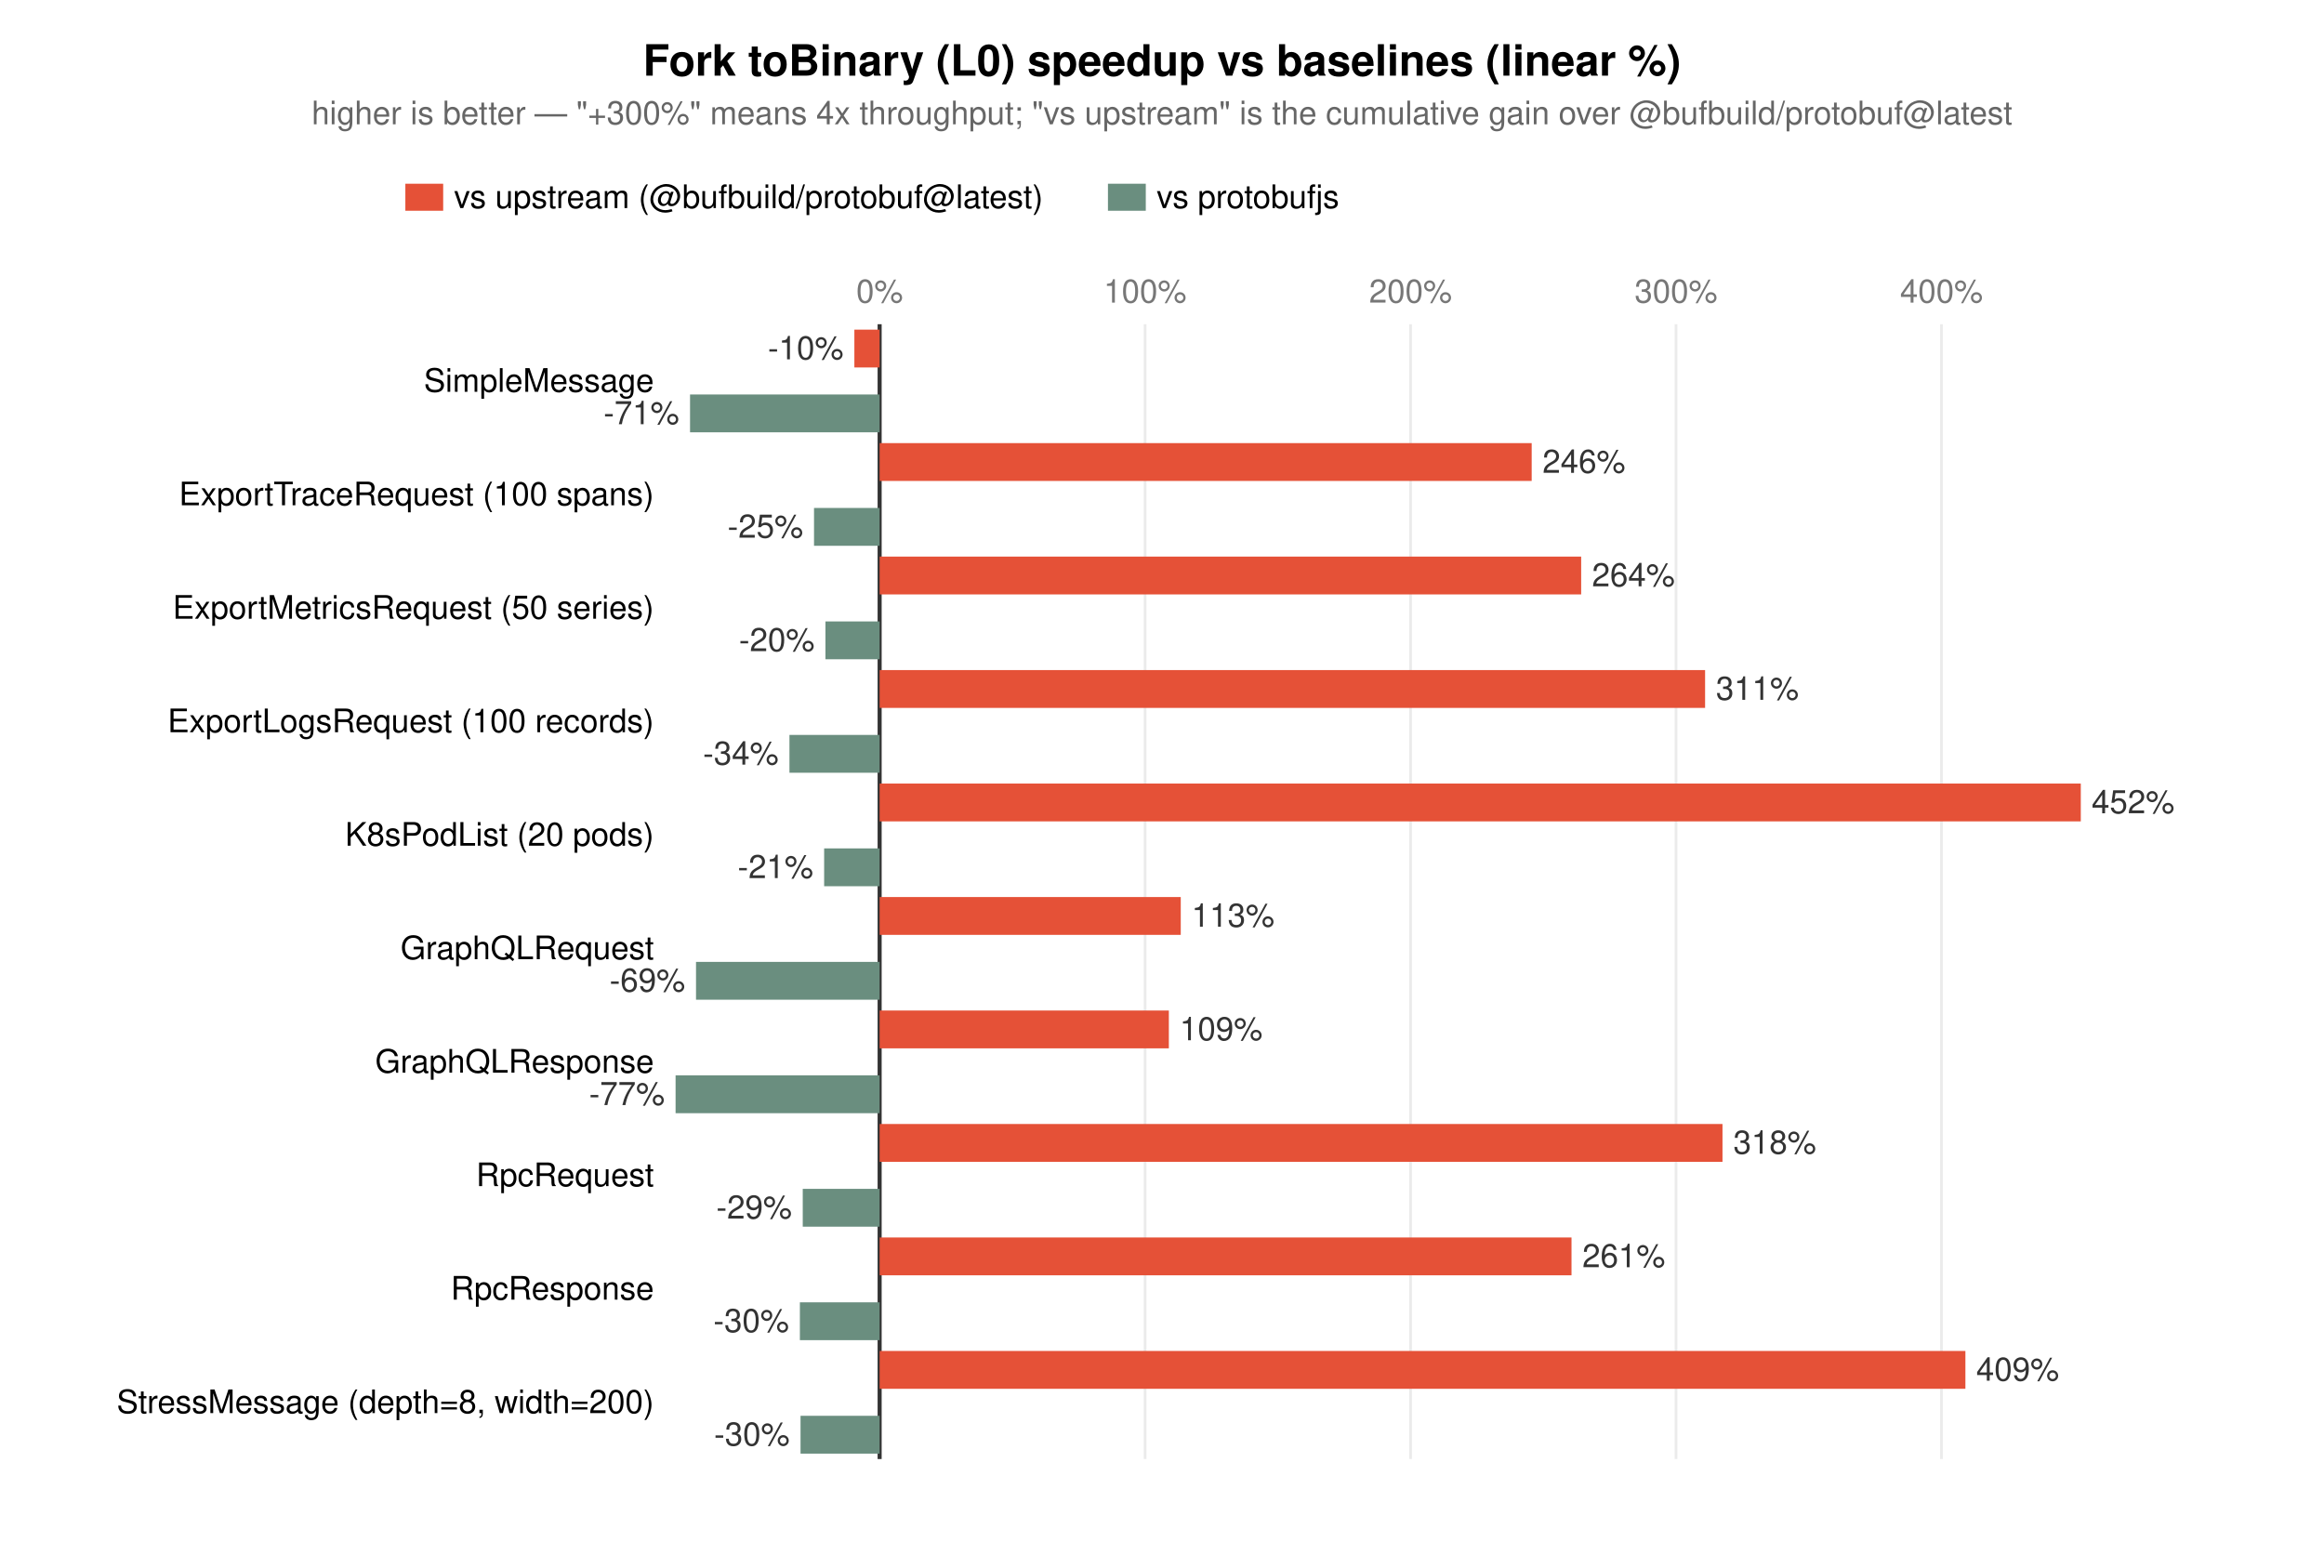
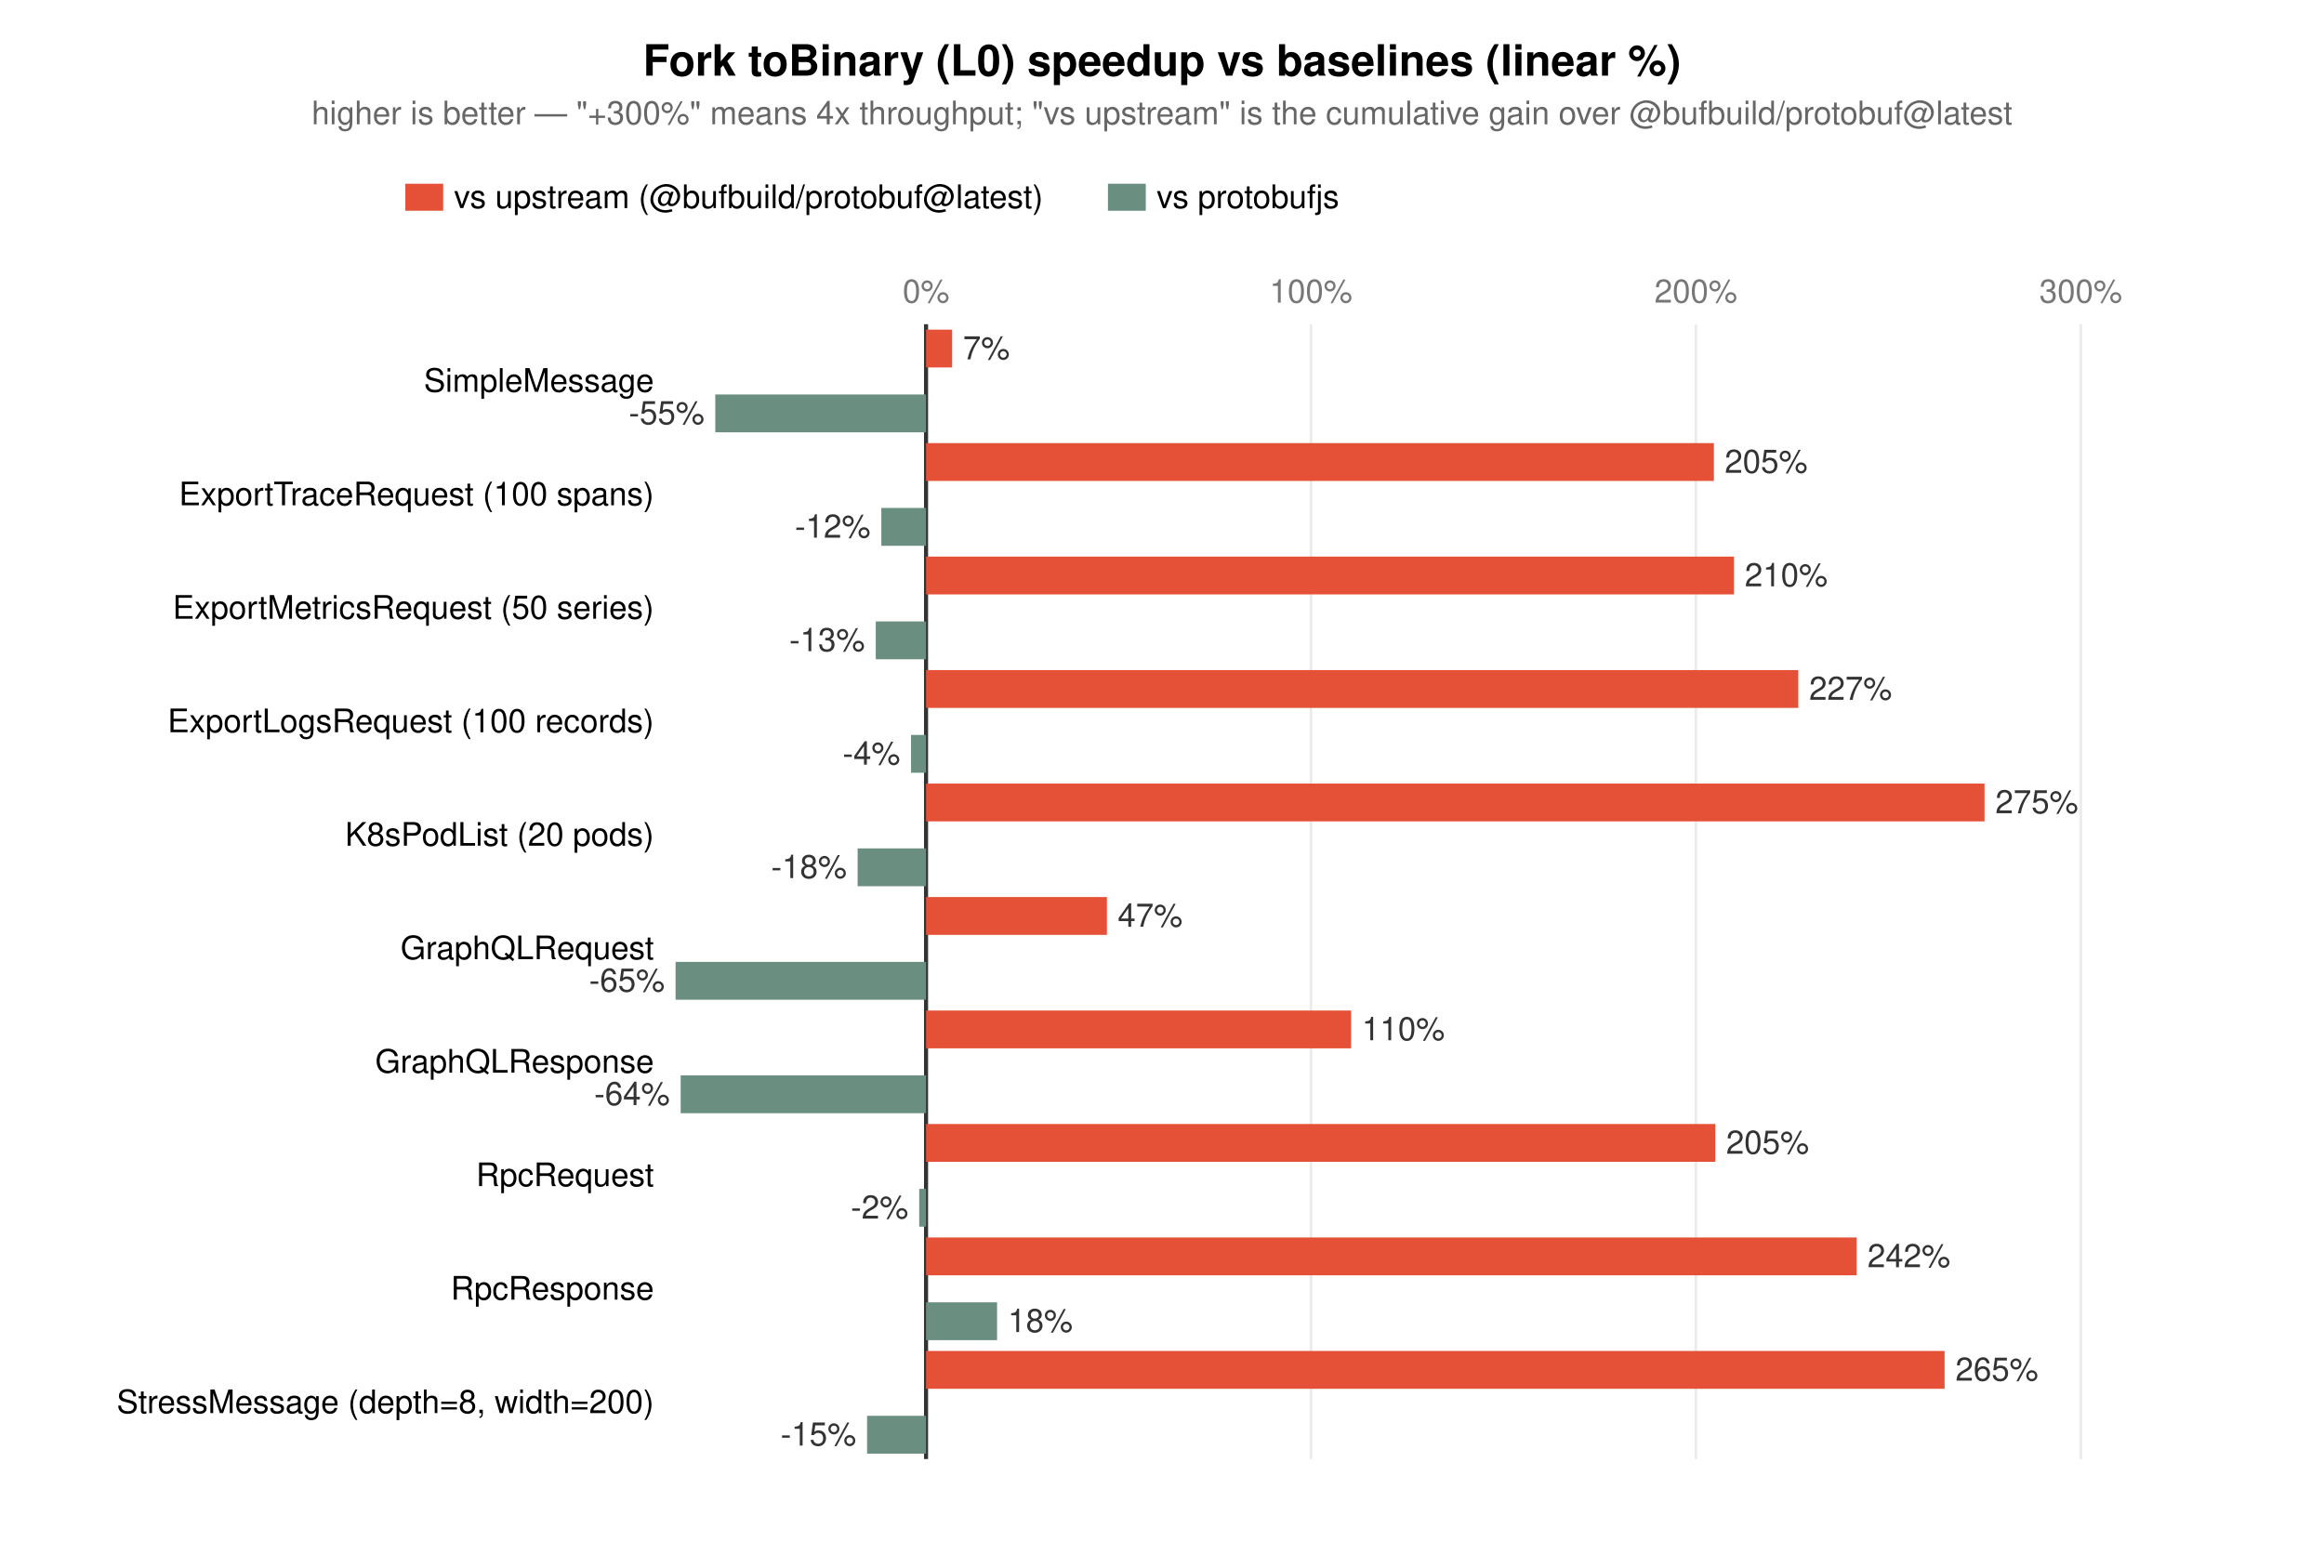
<svg xmlns="http://www.w3.org/2000/svg" version="1.1" width="860" height="580" viewBox="0 0 860 580" class="chart">
  <style>
    
      text { font: 12px Verdana, Helvetica, Arial, sans-serif; }
      .title { font-size: 16px; font-weight: bold; }
      .axis { stroke: #333; stroke-width: 1; }
      .grid { stroke: #ebebeb; stroke-width: 1; }
      .zero { stroke: #333; stroke-width: 1.5; }
    
  </style>
  <text x="430" y="28" text-anchor="middle" class="title">Fork toBinary (L0) speedup vs baselines (linear %)</text>
  <text x="430" y="46" text-anchor="middle" font-size="11" fill="#666">higher is better — "+300%" means 4x throughput; "vs upstream" is the cumulative gain over @bufbuild/protobuf@latest</text>
  <g transform="translate(150, 68)">
    <rect x="0" y="0" width="14" height="10" fill="#e55137" />
    <text x="18" y="9">vs upstream (@bufbuild/protobuf@latest)</text>
    <rect x="260" y="0" width="14" height="10" fill="#6a8e7f" />
    <text x="278" y="9">vs protobufjs</text>
  </g>
-   <line class="grid" x1="325.508" x2="325.508" y1="120" y2="540" />
-   <text x="325.508" y="112" text-anchor="middle" font-size="10" fill="#777">0%</text>
-   <line class="grid" x1="423.743" x2="423.743" y1="120" y2="540" />
-   <text x="423.743" y="112" text-anchor="middle" font-size="10" fill="#777">100%</text>
-   <line class="grid" x1="521.977" x2="521.977" y1="120" y2="540" />
-   <text x="521.977" y="112" text-anchor="middle" font-size="10" fill="#777">200%</text>
-   <line class="grid" x1="620.212" x2="620.212" y1="120" y2="540" />
-   <text x="620.212" y="112" text-anchor="middle" font-size="10" fill="#777">300%</text>
-   <line class="grid" x1="718.446" x2="718.446" y1="120" y2="540" />
-   <text x="718.446" y="112" text-anchor="middle" font-size="10" fill="#777">400%</text>
-   <line class="zero" x1="325.508" x2="325.508" y1="120" y2="540" />
+   <line class="grid" x1="342.687" x2="342.687" y1="120" y2="540" />
+   <text x="342.687" y="112" text-anchor="middle" font-size="10" fill="#777">0%</text>
+   <line class="grid" x1="485.125" x2="485.125" y1="120" y2="540" />
+   <text x="485.125" y="112" text-anchor="middle" font-size="10" fill="#777">100%</text>
+   <line class="grid" x1="627.562" x2="627.562" y1="120" y2="540" />
+   <text x="627.562" y="112" text-anchor="middle" font-size="10" fill="#777">200%</text>
+   <line class="grid" x1="770" x2="770" y1="120" y2="540" />
+   <text x="770" y="112" text-anchor="middle" font-size="10" fill="#777">300%</text>
+   <line class="zero" x1="342.687" x2="342.687" y1="120" y2="540" />
  <text x="242" y="145" text-anchor="end">SimpleMessage</text>
-   <rect x="316.161" y="122" width="9.347" height="14" fill="#e55137">
+   <rect x="342.687" y="122" width="9.654" height="14" fill="#e55137">
    </rect>
-   <text x="312.161" y="133" text-anchor="end" font-size="10" fill="#333">-10%</text>
-   <rect x="255.35" y="146" width="70.158" height="14" fill="#6a8e7f">
+   <text x="356.342" y="133" text-anchor="start" font-size="10" fill="#333">7%</text>
+   <rect x="264.696" y="146" width="77.992" height="14" fill="#6a8e7f">
    </rect>
-   <text x="251.35" y="157" text-anchor="end" font-size="10" fill="#333">-71%</text>
+   <text x="260.696" y="157" text-anchor="end" font-size="10" fill="#333">-55%</text>
  <text x="242" y="187" text-anchor="end">ExportTraceRequest (100 spans)</text>
-   <rect x="325.508" y="164" width="241.294" height="14" fill="#e55137">
+   <rect x="342.687" y="164" width="291.54" height="14" fill="#e55137">
    </rect>
-   <text x="570.802" y="175" text-anchor="start" font-size="10" fill="#333">246%</text>
-   <rect x="301.229" y="188" width="24.28" height="14" fill="#6a8e7f">
+   <text x="638.227" y="175" text-anchor="start" font-size="10" fill="#333">205%</text>
+   <rect x="326.143" y="188" width="16.544" height="14" fill="#6a8e7f">
    </rect>
-   <text x="297.229" y="199" text-anchor="end" font-size="10" fill="#333">-25%</text>
+   <text x="322.143" y="199" text-anchor="end" font-size="10" fill="#333">-12%</text>
  <text x="242" y="229" text-anchor="end">ExportMetricsRequest (50 series)</text>
-   <rect x="325.508" y="206" width="259.605" height="14" fill="#e55137">
+   <rect x="342.687" y="206" width="298.957" height="14" fill="#e55137">
    </rect>
-   <text x="589.114" y="217" text-anchor="start" font-size="10" fill="#333">264%</text>
-   <rect x="305.456" y="230" width="20.052" height="14" fill="#6a8e7f">
+   <text x="645.645" y="217" text-anchor="start" font-size="10" fill="#333">210%</text>
+   <rect x="324.073" y="230" width="18.614" height="14" fill="#6a8e7f">
    </rect>
-   <text x="301.456" y="241" text-anchor="end" font-size="10" fill="#333">-20%</text>
+   <text x="320.073" y="241" text-anchor="end" font-size="10" fill="#333">-13%</text>
  <text x="242" y="271" text-anchor="end">ExportLogsRequest (100 records)</text>
-   <rect x="325.508" y="248" width="305.463" height="14" fill="#e55137">
+   <rect x="342.687" y="248" width="322.772" height="14" fill="#e55137">
    </rect>
-   <text x="634.971" y="259" text-anchor="start" font-size="10" fill="#333">311%</text>
-   <rect x="292.138" y="272" width="33.37" height="14" fill="#6a8e7f">
+   <text x="669.459" y="259" text-anchor="start" font-size="10" fill="#333">227%</text>
+   <rect x="337.138" y="272" width="5.549" height="14" fill="#6a8e7f">
    </rect>
-   <text x="288.138" y="283" text-anchor="end" font-size="10" fill="#333">-34%</text>
+   <text x="333.138" y="283" text-anchor="end" font-size="10" fill="#333">-4%</text>
  <text x="242" y="313" text-anchor="end">K8sPodList (20 pods)</text>
-   <rect x="325.508" y="290" width="444.492" height="14" fill="#e55137">
+   <rect x="342.687" y="290" width="391.688" height="14" fill="#e55137">
    </rect>
-   <text x="774" y="301" text-anchor="start" font-size="10" fill="#333">452%</text>
-   <rect x="304.973" y="314" width="20.536" height="14" fill="#6a8e7f">
+   <text x="738.375" y="301" text-anchor="start" font-size="10" fill="#333">275%</text>
+   <rect x="317.365" y="314" width="25.322" height="14" fill="#6a8e7f">
    </rect>
-   <text x="300.973" y="325" text-anchor="end" font-size="10" fill="#333">-21%</text>
+   <text x="313.365" y="325" text-anchor="end" font-size="10" fill="#333">-18%</text>
  <text x="242" y="355" text-anchor="end">GraphQLRequest</text>
-   <rect x="325.508" y="332" width="111.431" height="14" fill="#e55137">
+   <rect x="342.687" y="332" width="66.928" height="14" fill="#e55137">
    </rect>
-   <text x="440.939" y="343" text-anchor="start" font-size="10" fill="#333">113%</text>
-   <rect x="257.563" y="356" width="67.945" height="14" fill="#6a8e7f">
+   <text x="413.615" y="343" text-anchor="start" font-size="10" fill="#333">47%</text>
+   <rect x="250" y="356" width="92.687" height="14" fill="#6a8e7f">
    </rect>
-   <text x="253.563" y="367" text-anchor="end" font-size="10" fill="#333">-69%</text>
+   <text x="246" y="367" text-anchor="end" font-size="10" fill="#333">-65%</text>
  <text x="242" y="397" text-anchor="end">GraphQLResponse</text>
-   <rect x="325.508" y="374" width="107.031" height="14" fill="#e55137">
+   <rect x="342.687" y="374" width="157.284" height="14" fill="#e55137">
    </rect>
-   <text x="436.539" y="385" text-anchor="start" font-size="10" fill="#333">109%</text>
-   <rect x="250" y="398" width="75.508" height="14" fill="#6a8e7f">
+   <text x="503.971" y="385" text-anchor="start" font-size="10" fill="#333">110%</text>
+   <rect x="251.884" y="398" width="90.803" height="14" fill="#6a8e7f">
    </rect>
-   <text x="246" y="409" text-anchor="end" font-size="10" fill="#333">-77%</text>
+   <text x="247.884" y="409" text-anchor="end" font-size="10" fill="#333">-64%</text>
  <text x="242" y="439" text-anchor="end">RpcRequest</text>
-   <rect x="325.508" y="416" width="311.903" height="14" fill="#e55137">
+   <rect x="342.687" y="416" width="292.065" height="14" fill="#e55137">
    </rect>
-   <text x="641.411" y="427" text-anchor="start" font-size="10" fill="#333">318%</text>
-   <rect x="297.057" y="440" width="28.452" height="14" fill="#6a8e7f">
+   <text x="638.752" y="427" text-anchor="start" font-size="10" fill="#333">205%</text>
+   <rect x="340.153" y="440" width="2.535" height="14" fill="#6a8e7f">
    </rect>
-   <text x="293.057" y="451" text-anchor="end" font-size="10" fill="#333">-29%</text>
+   <text x="336.153" y="451" text-anchor="end" font-size="10" fill="#333">-2%</text>
  <text x="242" y="481" text-anchor="end">RpcResponse</text>
-   <rect x="325.508" y="458" width="256.032" height="14" fill="#e55137">
+   <rect x="342.687" y="458" width="344.363" height="14" fill="#e55137">
    </rect>
-   <text x="585.54" y="469" text-anchor="start" font-size="10" fill="#333">261%</text>
-   <rect x="295.999" y="482" width="29.509" height="14" fill="#6a8e7f">
+   <text x="691.05" y="469" text-anchor="start" font-size="10" fill="#333">242%</text>
+   <rect x="342.687" y="482" width="26.277" height="14" fill="#6a8e7f">
    </rect>
-   <text x="291.999" y="493" text-anchor="end" font-size="10" fill="#333">-30%</text>
+   <text x="372.964" y="493" text-anchor="start" font-size="10" fill="#333">18%</text>
  <text x="242" y="523" text-anchor="end">StressMessage (depth=8, width=200)</text>
-   <rect x="325.508" y="500" width="401.792" height="14" fill="#e55137">
+   <rect x="342.687" y="500" width="376.912" height="14" fill="#e55137">
    </rect>
-   <text x="731.3" y="511" text-anchor="start" font-size="10" fill="#333">409%</text>
-   <rect x="296.239" y="524" width="29.269" height="14" fill="#6a8e7f">
+   <text x="723.599" y="511" text-anchor="start" font-size="10" fill="#333">265%</text>
+   <rect x="320.861" y="524" width="21.826" height="14" fill="#6a8e7f">
    </rect>
-   <text x="292.239" y="535" text-anchor="end" font-size="10" fill="#333">-30%</text>
+   <text x="316.861" y="535" text-anchor="end" font-size="10" fill="#333">-15%</text>
</svg>
